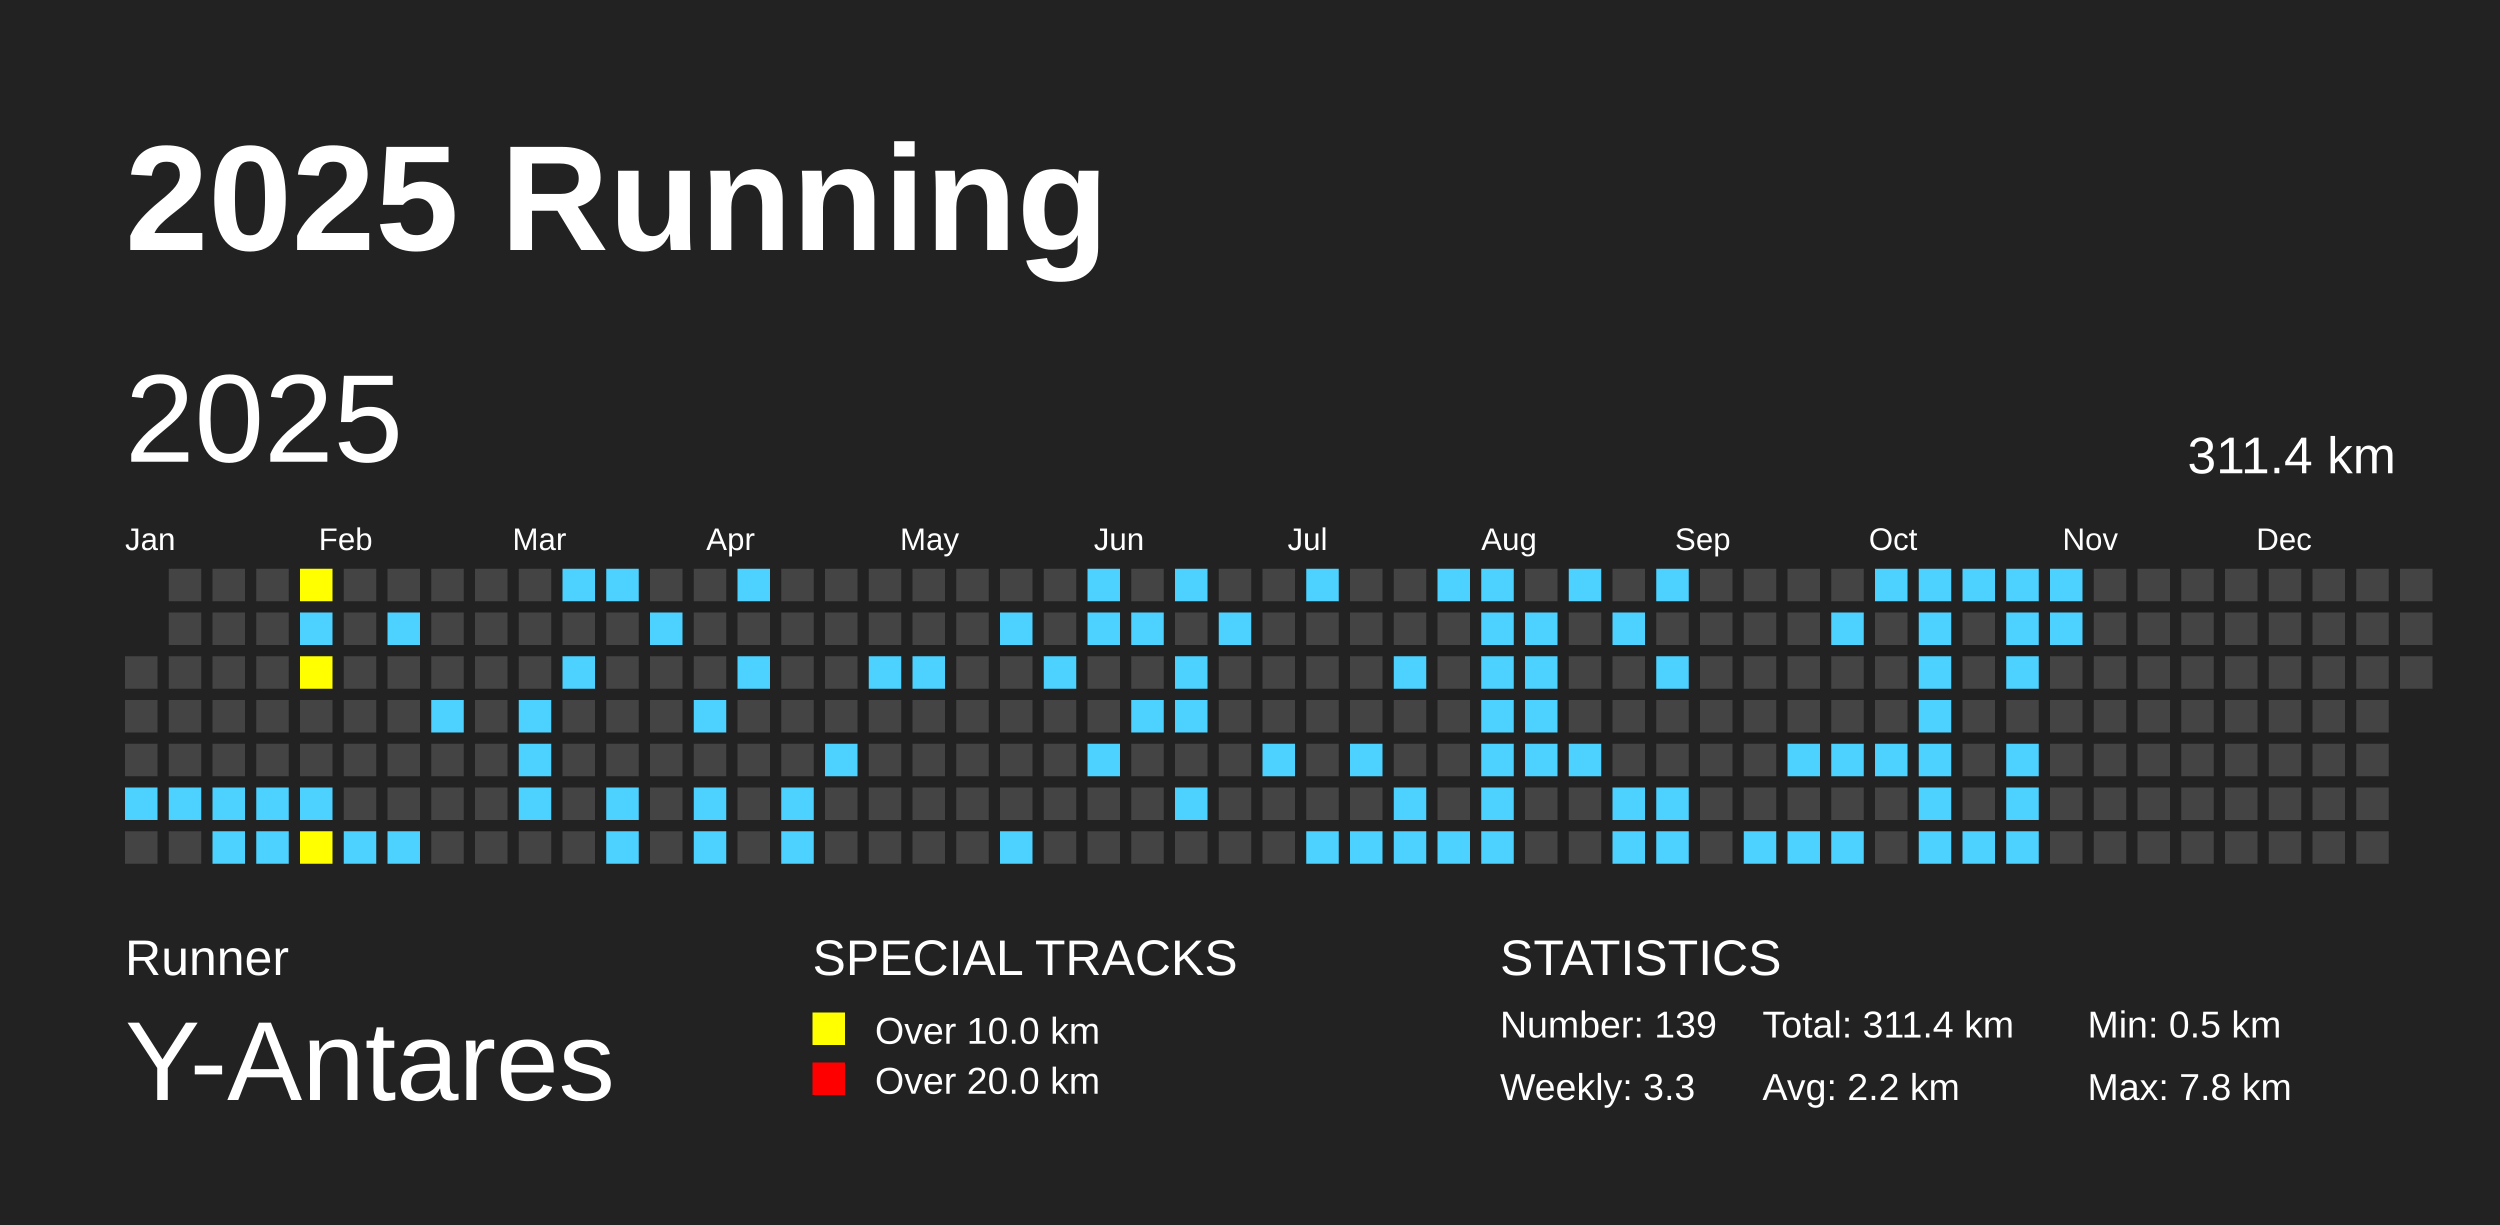
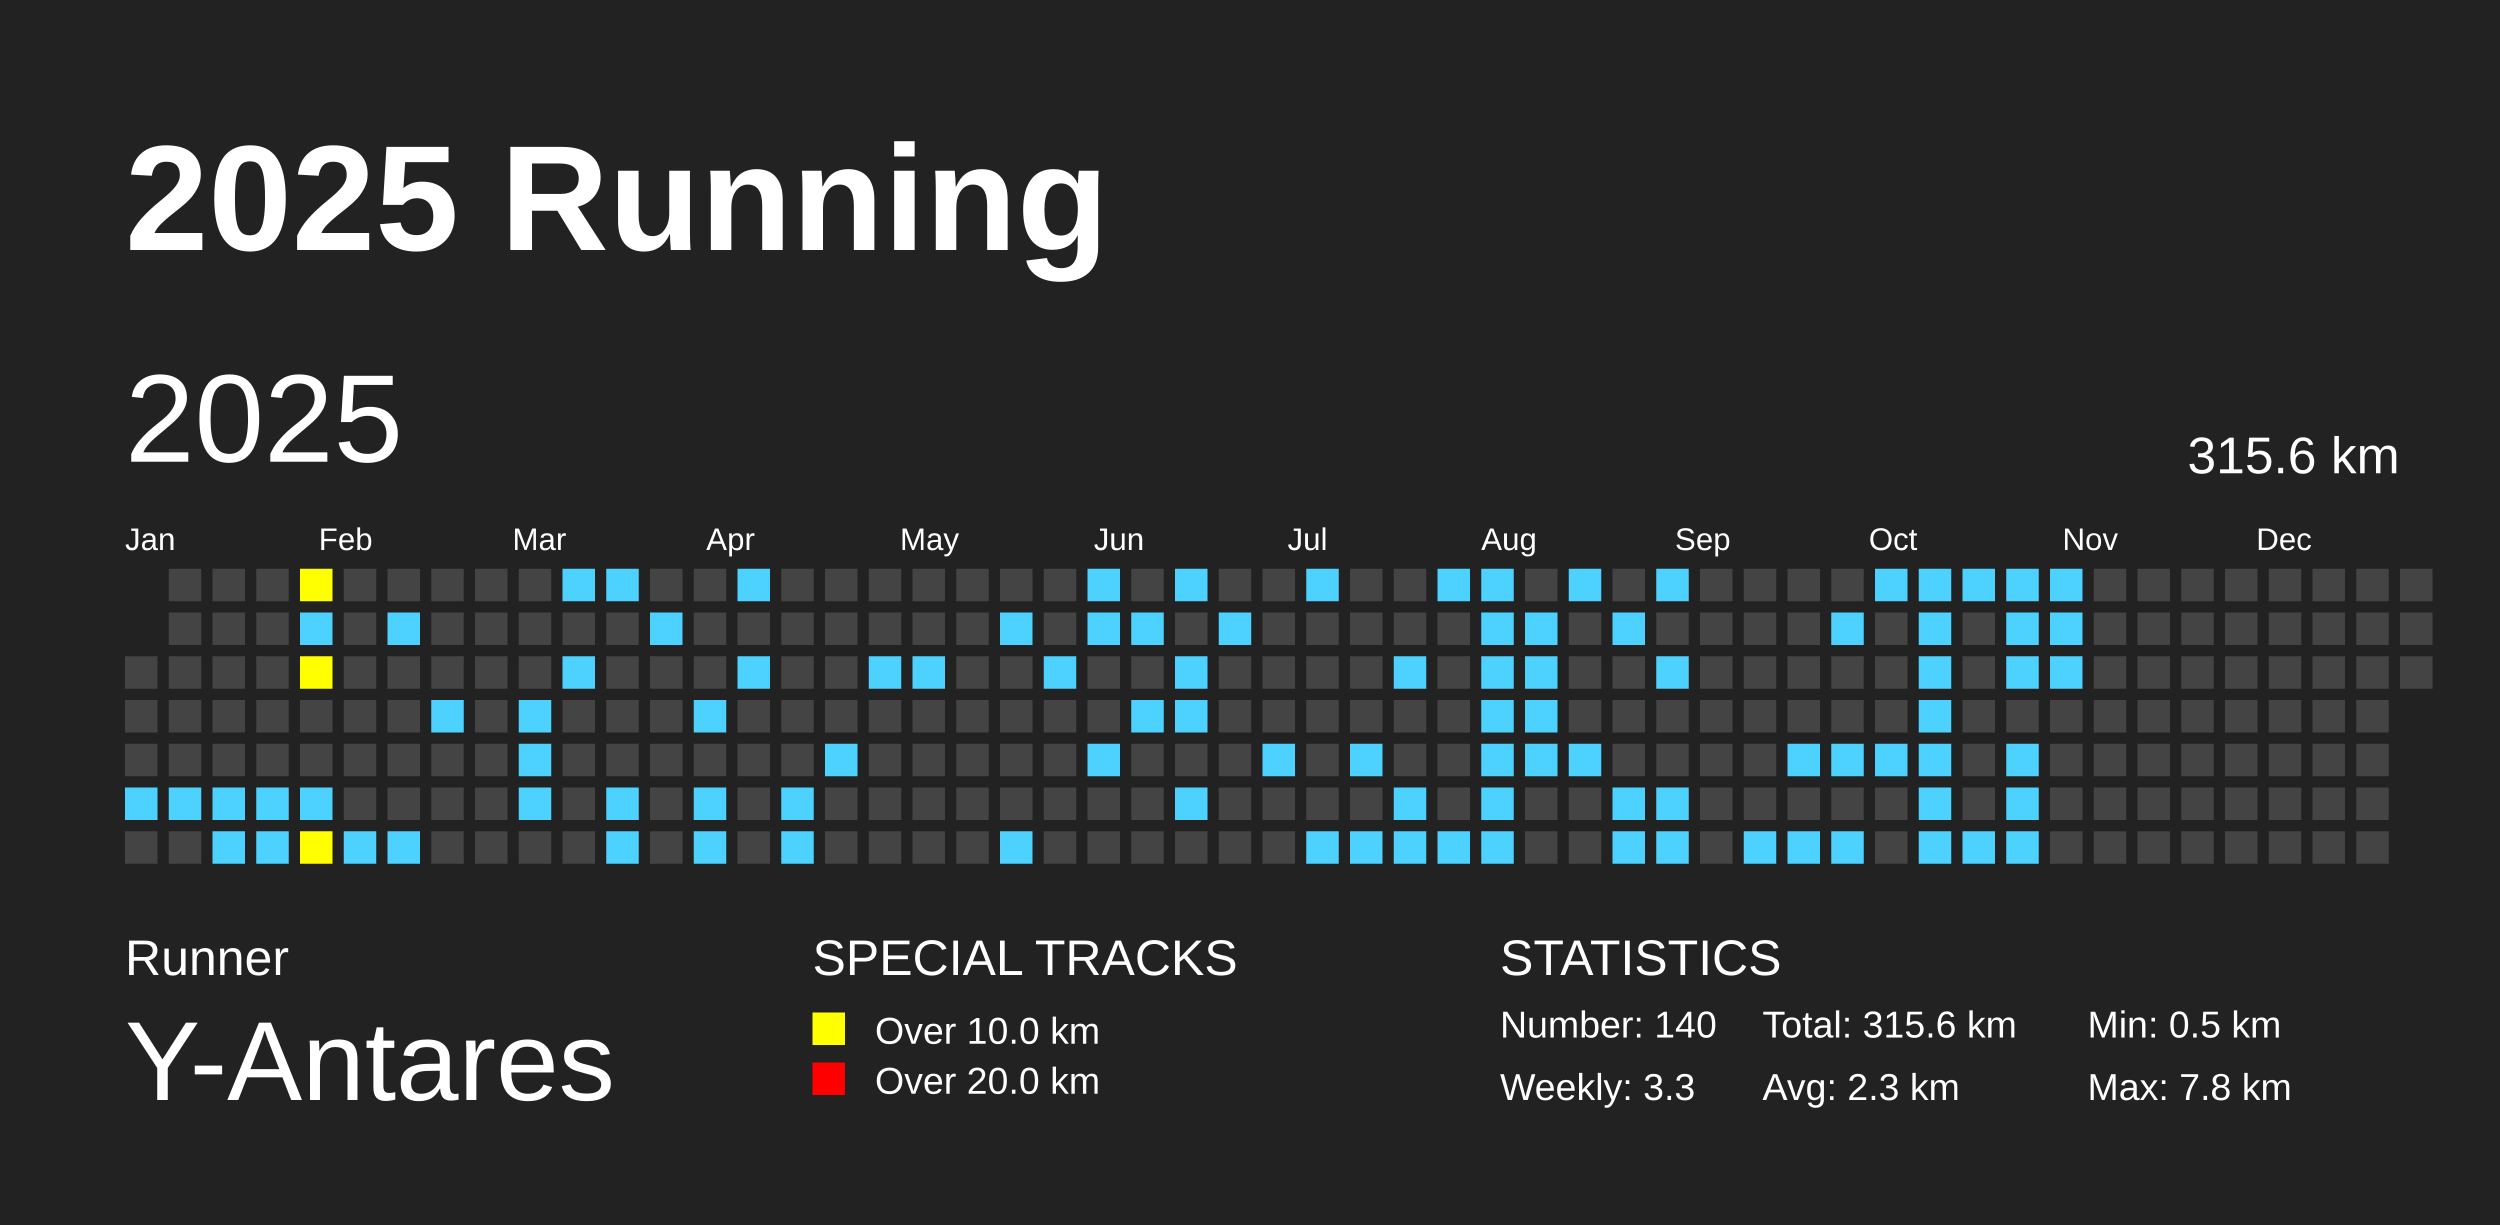
<svg xmlns="http://www.w3.org/2000/svg" baseProfile="full" height="98mm" version="1.1" viewBox="0,0,200,98" width="200mm">
  <defs />
  <rect fill="#222222" height="98" width="200" x="0" y="0" />
  <text fill="#FFFFFF" style="font-size:12px; font-family:Arial; font-weight:bold;" x="10" y="20">2025 Running</text>
  <text fill="#FFFFFF" style="font-size:4px; font-family:Arial" x="10" y="78">Runner</text>
  <text fill="#FFFFFF" style="font-size:9px; font-family:Arial" x="10" y="88">Y-Antares</text>
  <text fill="#FFFFFF" style="font-size:4px; font-family:Arial" x="65" y="78">SPECIAL TRACKS</text>
  <rect fill="yellow" height="2.6" width="2.6" x="65" y="81" />
  <text fill="#FFFFFF" style="font-size:3px; font-family:Arial" x="70" y="83.5">Over 10.0 km</text>
  <rect fill="red" height="2.6" width="2.6" x="65" y="85" />
  <text fill="#FFFFFF" style="font-size:3px; font-family:Arial" x="70" y="87.5">Over 20.0 km</text>
  <text fill="#FFFFFF" style="font-size:4px; font-family:Arial" x="120" y="78">STATISTICS</text>
-   <text fill="#FFFFFF" style="font-size:3px; font-family:Arial" x="120" y="83">Number: 139</text>
+   <text fill="#FFFFFF" style="font-size:3px; font-family:Arial" x="120" y="83">Number: 140</text>
  <text fill="#FFFFFF" style="font-size:3px; font-family:Arial" x="120" y="88">Weekly: 3.3</text>
-   <text fill="#FFFFFF" style="font-size:3px; font-family:Arial" x="141" y="83">Total: 311.4 km</text>
-   <text fill="#FFFFFF" style="font-size:3px; font-family:Arial" x="141" y="88">Avg: 2.2 km</text>
+   <text fill="#FFFFFF" style="font-size:3px; font-family:Arial" x="141" y="83">Total: 315.6 km</text>
+   <text fill="#FFFFFF" style="font-size:3px; font-family:Arial" x="141" y="88">Avg: 2.3 km</text>
  <text fill="#FFFFFF" style="font-size:3px; font-family:Arial" x="167" y="83">Min: 0.5 km</text>
  <text fill="#FFFFFF" style="font-size:3px; font-family:Arial" x="167" y="88">Max: 7.8 km</text>
  <text dominant-baseline="hanging" fill="#FFFFFF" style="font-size:10.0px; font-family:Arial;" x="10" y="30">2025</text>
-   <text dominant-baseline="hanging" fill="#FFFFFF" style="font-size:4.125px; font-family:Arial;" x="175" y="35">311.4 km</text>
+   <text dominant-baseline="hanging" fill="#FFFFFF" style="font-size:4.125px; font-family:Arial;" x="175" y="35">315.6 km</text>
  <text fill="#FFFFFF" style="font-size:2.5px; font-family:Arial" x="10.0" y="44">Jan</text>
  <text fill="#FFFFFF" style="font-size:2.5px; font-family:Arial" x="25.5" y="44">Feb</text>
  <text fill="#FFFFFF" style="font-size:2.5px; font-family:Arial" x="41.0" y="44">Mar</text>
  <text fill="#FFFFFF" style="font-size:2.5px; font-family:Arial" x="56.5" y="44">Apr</text>
  <text fill="#FFFFFF" style="font-size:2.5px; font-family:Arial" x="72.0" y="44">May</text>
  <text fill="#FFFFFF" style="font-size:2.5px; font-family:Arial" x="87.5" y="44">Jun</text>
  <text fill="#FFFFFF" style="font-size:2.5px; font-family:Arial" x="103.0" y="44">Jul</text>
  <text fill="#FFFFFF" style="font-size:2.5px; font-family:Arial" x="118.5" y="44">Aug</text>
  <text fill="#FFFFFF" style="font-size:2.5px; font-family:Arial" x="134.0" y="44">Sep</text>
  <text fill="#FFFFFF" style="font-size:2.5px; font-family:Arial" x="149.5" y="44">Oct</text>
  <text fill="#FFFFFF" style="font-size:2.5px; font-family:Arial" x="165.0" y="44">Nov</text>
  <text fill="#FFFFFF" style="font-size:2.5px; font-family:Arial" x="180.5" y="44">Dec</text>
  <rect fill="#444444" height="2.6" width="2.6" x="10.0" y="52.5" />
  <rect fill="#444444" height="2.6" width="2.6" x="10.0" y="56.0" />
  <rect fill="#444444" height="2.6" width="2.6" x="10.0" y="59.5" />
  <rect fill="#4DD2FF" height="2.6" width="2.6" x="10.0" y="63.0" />
  <rect fill="#444444" height="2.6" width="2.6" x="10.0" y="66.5" />
  <rect fill="#444444" height="2.6" width="2.6" x="13.5" y="45.5" />
  <rect fill="#444444" height="2.6" width="2.6" x="13.5" y="49.0" />
  <rect fill="#444444" height="2.6" width="2.6" x="13.5" y="52.5" />
  <rect fill="#444444" height="2.6" width="2.6" x="13.5" y="56.0" />
  <rect fill="#444444" height="2.6" width="2.6" x="13.5" y="59.5" />
  <rect fill="#4DD2FF" height="2.6" width="2.6" x="13.5" y="63.0" />
  <rect fill="#444444" height="2.6" width="2.6" x="13.5" y="66.5" />
  <rect fill="#444444" height="2.6" width="2.6" x="17.0" y="45.5" />
  <rect fill="#444444" height="2.6" width="2.6" x="17.0" y="49.0" />
  <rect fill="#444444" height="2.6" width="2.6" x="17.0" y="52.5" />
  <rect fill="#444444" height="2.6" width="2.6" x="17.0" y="56.0" />
  <rect fill="#444444" height="2.6" width="2.6" x="17.0" y="59.5" />
  <rect fill="#4DD2FF" height="2.6" width="2.6" x="17.0" y="63.0" />
  <rect fill="#4DD2FF" height="2.6" width="2.6" x="17.0" y="66.5" />
  <rect fill="#444444" height="2.6" width="2.6" x="20.5" y="45.5" />
  <rect fill="#444444" height="2.6" width="2.6" x="20.5" y="49.0" />
  <rect fill="#444444" height="2.6" width="2.6" x="20.5" y="52.5" />
  <rect fill="#444444" height="2.6" width="2.6" x="20.5" y="56.0" />
  <rect fill="#444444" height="2.6" width="2.6" x="20.5" y="59.5" />
  <rect fill="#4DD2FF" height="2.6" width="2.6" x="20.5" y="63.0" />
  <rect fill="#4DD2FF" height="2.6" width="2.6" x="20.5" y="66.5" />
  <rect fill="yellow" height="2.6" width="2.6" x="24.0" y="45.5" />
  <rect fill="#4DD2FF" height="2.6" width="2.6" x="24.0" y="49.0" />
  <rect fill="yellow" height="2.6" width="2.6" x="24.0" y="52.5" />
  <rect fill="#444444" height="2.6" width="2.6" x="24.0" y="56.0" />
  <rect fill="#444444" height="2.6" width="2.6" x="24.0" y="59.5" />
  <rect fill="#4DD2FF" height="2.6" width="2.6" x="24.0" y="63.0" />
  <rect fill="yellow" height="2.6" width="2.6" x="24.0" y="66.5" />
  <rect fill="#444444" height="2.6" width="2.6" x="27.5" y="45.5" />
  <rect fill="#444444" height="2.6" width="2.6" x="27.5" y="49.0" />
  <rect fill="#444444" height="2.6" width="2.6" x="27.5" y="52.5" />
  <rect fill="#444444" height="2.6" width="2.6" x="27.5" y="56.0" />
  <rect fill="#444444" height="2.6" width="2.6" x="27.5" y="59.5" />
  <rect fill="#444444" height="2.6" width="2.6" x="27.5" y="63.0" />
  <rect fill="#4DD2FF" height="2.6" width="2.6" x="27.5" y="66.5" />
  <rect fill="#444444" height="2.6" width="2.6" x="31.0" y="45.5" />
  <rect fill="#4DD2FF" height="2.6" width="2.6" x="31.0" y="49.0" />
  <rect fill="#444444" height="2.6" width="2.6" x="31.0" y="52.5" />
  <rect fill="#444444" height="2.6" width="2.6" x="31.0" y="56.0" />
  <rect fill="#444444" height="2.6" width="2.6" x="31.0" y="59.5" />
  <rect fill="#444444" height="2.6" width="2.6" x="31.0" y="63.0" />
  <rect fill="#4DD2FF" height="2.6" width="2.6" x="31.0" y="66.5" />
  <rect fill="#444444" height="2.6" width="2.6" x="34.5" y="45.5" />
  <rect fill="#444444" height="2.6" width="2.6" x="34.5" y="49.0" />
  <rect fill="#444444" height="2.6" width="2.6" x="34.5" y="52.5" />
  <rect fill="#4DD2FF" height="2.6" width="2.6" x="34.5" y="56.0" />
  <rect fill="#444444" height="2.6" width="2.6" x="34.5" y="59.5" />
  <rect fill="#444444" height="2.6" width="2.6" x="34.5" y="63.0" />
  <rect fill="#444444" height="2.6" width="2.6" x="34.5" y="66.5" />
  <rect fill="#444444" height="2.6" width="2.6" x="38.0" y="45.5" />
  <rect fill="#444444" height="2.6" width="2.6" x="38.0" y="49.0" />
  <rect fill="#444444" height="2.6" width="2.6" x="38.0" y="52.5" />
  <rect fill="#444444" height="2.6" width="2.6" x="38.0" y="56.0" />
  <rect fill="#444444" height="2.6" width="2.6" x="38.0" y="59.5" />
  <rect fill="#444444" height="2.6" width="2.6" x="38.0" y="63.0" />
  <rect fill="#444444" height="2.6" width="2.6" x="38.0" y="66.5" />
  <rect fill="#444444" height="2.6" width="2.6" x="41.5" y="45.5" />
  <rect fill="#444444" height="2.6" width="2.6" x="41.5" y="49.0" />
  <rect fill="#444444" height="2.6" width="2.6" x="41.5" y="52.5" />
  <rect fill="#4DD2FF" height="2.6" width="2.6" x="41.5" y="56.0" />
  <rect fill="#4DD2FF" height="2.6" width="2.6" x="41.5" y="59.5" />
  <rect fill="#4DD2FF" height="2.6" width="2.6" x="41.5" y="63.0" />
  <rect fill="#444444" height="2.6" width="2.6" x="41.5" y="66.5" />
  <rect fill="#4DD2FF" height="2.6" width="2.6" x="45.0" y="45.5" />
  <rect fill="#444444" height="2.6" width="2.6" x="45.0" y="49.0" />
  <rect fill="#4DD2FF" height="2.6" width="2.6" x="45.0" y="52.5" />
  <rect fill="#444444" height="2.6" width="2.6" x="45.0" y="56.0" />
  <rect fill="#444444" height="2.6" width="2.6" x="45.0" y="59.5" />
  <rect fill="#444444" height="2.6" width="2.6" x="45.0" y="63.0" />
  <rect fill="#444444" height="2.6" width="2.6" x="45.0" y="66.5" />
  <rect fill="#4DD2FF" height="2.6" width="2.6" x="48.5" y="45.5" />
  <rect fill="#444444" height="2.6" width="2.6" x="48.5" y="49.0" />
  <rect fill="#444444" height="2.6" width="2.6" x="48.5" y="52.5" />
  <rect fill="#444444" height="2.6" width="2.6" x="48.5" y="56.0" />
  <rect fill="#444444" height="2.6" width="2.6" x="48.5" y="59.5" />
  <rect fill="#4DD2FF" height="2.6" width="2.6" x="48.5" y="63.0" />
  <rect fill="#4DD2FF" height="2.6" width="2.6" x="48.5" y="66.5" />
  <rect fill="#444444" height="2.6" width="2.6" x="52.0" y="45.5" />
  <rect fill="#4DD2FF" height="2.6" width="2.6" x="52.0" y="49.0" />
  <rect fill="#444444" height="2.6" width="2.6" x="52.0" y="52.5" />
  <rect fill="#444444" height="2.6" width="2.6" x="52.0" y="56.0" />
  <rect fill="#444444" height="2.6" width="2.6" x="52.0" y="59.5" />
  <rect fill="#444444" height="2.6" width="2.6" x="52.0" y="63.0" />
  <rect fill="#444444" height="2.6" width="2.6" x="52.0" y="66.5" />
  <rect fill="#444444" height="2.6" width="2.6" x="55.5" y="45.5" />
  <rect fill="#444444" height="2.6" width="2.6" x="55.5" y="49.0" />
  <rect fill="#444444" height="2.6" width="2.6" x="55.5" y="52.5" />
  <rect fill="#4DD2FF" height="2.6" width="2.6" x="55.5" y="56.0" />
  <rect fill="#444444" height="2.6" width="2.6" x="55.5" y="59.5" />
  <rect fill="#4DD2FF" height="2.6" width="2.6" x="55.5" y="63.0" />
  <rect fill="#4DD2FF" height="2.6" width="2.6" x="55.5" y="66.5" />
  <rect fill="#4DD2FF" height="2.6" width="2.6" x="59.0" y="45.5" />
  <rect fill="#444444" height="2.6" width="2.6" x="59.0" y="49.0" />
  <rect fill="#4DD2FF" height="2.6" width="2.6" x="59.0" y="52.5" />
  <rect fill="#444444" height="2.6" width="2.6" x="59.0" y="56.0" />
  <rect fill="#444444" height="2.6" width="2.6" x="59.0" y="59.5" />
  <rect fill="#444444" height="2.6" width="2.6" x="59.0" y="63.0" />
  <rect fill="#444444" height="2.6" width="2.6" x="59.0" y="66.5" />
  <rect fill="#444444" height="2.6" width="2.6" x="62.5" y="45.5" />
  <rect fill="#444444" height="2.6" width="2.6" x="62.5" y="49.0" />
  <rect fill="#444444" height="2.6" width="2.6" x="62.5" y="52.5" />
  <rect fill="#444444" height="2.6" width="2.6" x="62.5" y="56.0" />
  <rect fill="#444444" height="2.6" width="2.6" x="62.5" y="59.5" />
  <rect fill="#4DD2FF" height="2.6" width="2.6" x="62.5" y="63.0" />
  <rect fill="#4DD2FF" height="2.6" width="2.6" x="62.5" y="66.5" />
  <rect fill="#444444" height="2.6" width="2.6" x="66.0" y="45.5" />
  <rect fill="#444444" height="2.6" width="2.6" x="66.0" y="49.0" />
  <rect fill="#444444" height="2.6" width="2.6" x="66.0" y="52.5" />
  <rect fill="#444444" height="2.6" width="2.6" x="66.0" y="56.0" />
  <rect fill="#4DD2FF" height="2.6" width="2.6" x="66.0" y="59.5" />
  <rect fill="#444444" height="2.6" width="2.6" x="66.0" y="63.0" />
  <rect fill="#444444" height="2.6" width="2.6" x="66.0" y="66.5" />
  <rect fill="#444444" height="2.6" width="2.6" x="69.5" y="45.5" />
  <rect fill="#444444" height="2.6" width="2.6" x="69.5" y="49.0" />
  <rect fill="#4DD2FF" height="2.6" width="2.6" x="69.5" y="52.5" />
  <rect fill="#444444" height="2.6" width="2.6" x="69.5" y="56.0" />
  <rect fill="#444444" height="2.6" width="2.6" x="69.5" y="59.5" />
  <rect fill="#444444" height="2.6" width="2.6" x="69.5" y="63.0" />
  <rect fill="#444444" height="2.6" width="2.6" x="69.5" y="66.5" />
  <rect fill="#444444" height="2.6" width="2.6" x="73.0" y="45.5" />
  <rect fill="#444444" height="2.6" width="2.6" x="73.0" y="49.0" />
  <rect fill="#4DD2FF" height="2.6" width="2.6" x="73.0" y="52.5" />
  <rect fill="#444444" height="2.6" width="2.6" x="73.0" y="56.0" />
  <rect fill="#444444" height="2.6" width="2.6" x="73.0" y="59.5" />
  <rect fill="#444444" height="2.6" width="2.6" x="73.0" y="63.0" />
  <rect fill="#444444" height="2.6" width="2.6" x="73.0" y="66.5" />
  <rect fill="#444444" height="2.6" width="2.6" x="76.5" y="45.5" />
  <rect fill="#444444" height="2.6" width="2.6" x="76.5" y="49.0" />
  <rect fill="#444444" height="2.6" width="2.6" x="76.5" y="52.5" />
  <rect fill="#444444" height="2.6" width="2.6" x="76.5" y="56.0" />
  <rect fill="#444444" height="2.6" width="2.6" x="76.5" y="59.5" />
  <rect fill="#444444" height="2.6" width="2.6" x="76.5" y="63.0" />
  <rect fill="#444444" height="2.6" width="2.6" x="76.5" y="66.5" />
  <rect fill="#444444" height="2.6" width="2.6" x="80.0" y="45.5" />
  <rect fill="#4DD2FF" height="2.6" width="2.6" x="80.0" y="49.0" />
  <rect fill="#444444" height="2.6" width="2.6" x="80.0" y="52.5" />
  <rect fill="#444444" height="2.6" width="2.6" x="80.0" y="56.0" />
  <rect fill="#444444" height="2.6" width="2.6" x="80.0" y="59.5" />
  <rect fill="#444444" height="2.6" width="2.6" x="80.0" y="63.0" />
  <rect fill="#4DD2FF" height="2.6" width="2.6" x="80.0" y="66.5" />
  <rect fill="#444444" height="2.6" width="2.6" x="83.5" y="45.5" />
  <rect fill="#444444" height="2.6" width="2.6" x="83.5" y="49.0" />
  <rect fill="#4DD2FF" height="2.6" width="2.6" x="83.5" y="52.5" />
  <rect fill="#444444" height="2.6" width="2.6" x="83.5" y="56.0" />
  <rect fill="#444444" height="2.6" width="2.6" x="83.5" y="59.5" />
  <rect fill="#444444" height="2.6" width="2.6" x="83.5" y="63.0" />
  <rect fill="#444444" height="2.6" width="2.6" x="83.5" y="66.5" />
  <rect fill="#4DD2FF" height="2.6" width="2.6" x="87.0" y="45.5" />
  <rect fill="#4DD2FF" height="2.6" width="2.6" x="87.0" y="49.0" />
  <rect fill="#444444" height="2.6" width="2.6" x="87.0" y="52.5" />
  <rect fill="#444444" height="2.6" width="2.6" x="87.0" y="56.0" />
  <rect fill="#4DD2FF" height="2.6" width="2.6" x="87.0" y="59.5" />
  <rect fill="#444444" height="2.6" width="2.6" x="87.0" y="63.0" />
  <rect fill="#444444" height="2.6" width="2.6" x="87.0" y="66.5" />
  <rect fill="#444444" height="2.6" width="2.6" x="90.5" y="45.5" />
  <rect fill="#4DD2FF" height="2.6" width="2.6" x="90.5" y="49.0" />
  <rect fill="#444444" height="2.6" width="2.6" x="90.5" y="52.5" />
  <rect fill="#4DD2FF" height="2.6" width="2.6" x="90.5" y="56.0" />
  <rect fill="#444444" height="2.6" width="2.6" x="90.5" y="59.5" />
  <rect fill="#444444" height="2.6" width="2.6" x="90.5" y="63.0" />
  <rect fill="#444444" height="2.6" width="2.6" x="90.5" y="66.5" />
  <rect fill="#4DD2FF" height="2.6" width="2.6" x="94.0" y="45.5" />
  <rect fill="#444444" height="2.6" width="2.6" x="94.0" y="49.0" />
  <rect fill="#4DD2FF" height="2.6" width="2.6" x="94.0" y="52.5" />
  <rect fill="#4DD2FF" height="2.6" width="2.6" x="94.0" y="56.0" />
  <rect fill="#444444" height="2.6" width="2.6" x="94.0" y="59.5" />
  <rect fill="#4DD2FF" height="2.6" width="2.6" x="94.0" y="63.0" />
  <rect fill="#444444" height="2.6" width="2.6" x="94.0" y="66.5" />
  <rect fill="#444444" height="2.6" width="2.6" x="97.5" y="45.5" />
  <rect fill="#4DD2FF" height="2.6" width="2.6" x="97.5" y="49.0" />
  <rect fill="#444444" height="2.6" width="2.6" x="97.5" y="52.5" />
  <rect fill="#444444" height="2.6" width="2.6" x="97.5" y="56.0" />
  <rect fill="#444444" height="2.6" width="2.6" x="97.5" y="59.5" />
  <rect fill="#444444" height="2.6" width="2.6" x="97.5" y="63.0" />
  <rect fill="#444444" height="2.6" width="2.6" x="97.5" y="66.5" />
  <rect fill="#444444" height="2.6" width="2.6" x="101.0" y="45.5" />
  <rect fill="#444444" height="2.6" width="2.6" x="101.0" y="49.0" />
  <rect fill="#444444" height="2.6" width="2.6" x="101.0" y="52.5" />
  <rect fill="#444444" height="2.6" width="2.6" x="101.0" y="56.0" />
  <rect fill="#4DD2FF" height="2.6" width="2.6" x="101.0" y="59.5" />
  <rect fill="#444444" height="2.6" width="2.6" x="101.0" y="63.0" />
  <rect fill="#444444" height="2.6" width="2.6" x="101.0" y="66.5" />
  <rect fill="#4DD2FF" height="2.6" width="2.6" x="104.5" y="45.5" />
  <rect fill="#444444" height="2.6" width="2.6" x="104.5" y="49.0" />
  <rect fill="#444444" height="2.6" width="2.6" x="104.5" y="52.5" />
  <rect fill="#444444" height="2.6" width="2.6" x="104.5" y="56.0" />
  <rect fill="#444444" height="2.6" width="2.6" x="104.5" y="59.5" />
  <rect fill="#444444" height="2.6" width="2.6" x="104.5" y="63.0" />
  <rect fill="#4DD2FF" height="2.6" width="2.6" x="104.5" y="66.5" />
  <rect fill="#444444" height="2.6" width="2.6" x="108.0" y="45.5" />
  <rect fill="#444444" height="2.6" width="2.6" x="108.0" y="49.0" />
  <rect fill="#444444" height="2.6" width="2.6" x="108.0" y="52.5" />
  <rect fill="#444444" height="2.6" width="2.6" x="108.0" y="56.0" />
  <rect fill="#4DD2FF" height="2.6" width="2.6" x="108.0" y="59.5" />
  <rect fill="#444444" height="2.6" width="2.6" x="108.0" y="63.0" />
  <rect fill="#4DD2FF" height="2.6" width="2.6" x="108.0" y="66.5" />
  <rect fill="#444444" height="2.6" width="2.6" x="111.5" y="45.5" />
  <rect fill="#444444" height="2.6" width="2.6" x="111.5" y="49.0" />
  <rect fill="#4DD2FF" height="2.6" width="2.6" x="111.5" y="52.5" />
  <rect fill="#444444" height="2.6" width="2.6" x="111.5" y="56.0" />
  <rect fill="#444444" height="2.6" width="2.6" x="111.5" y="59.5" />
  <rect fill="#4DD2FF" height="2.6" width="2.6" x="111.5" y="63.0" />
  <rect fill="#4DD2FF" height="2.6" width="2.6" x="111.5" y="66.5" />
  <rect fill="#4DD2FF" height="2.6" width="2.6" x="115.0" y="45.5" />
  <rect fill="#444444" height="2.6" width="2.6" x="115.0" y="49.0" />
  <rect fill="#444444" height="2.6" width="2.6" x="115.0" y="52.5" />
  <rect fill="#444444" height="2.6" width="2.6" x="115.0" y="56.0" />
  <rect fill="#444444" height="2.6" width="2.6" x="115.0" y="59.5" />
  <rect fill="#444444" height="2.6" width="2.6" x="115.0" y="63.0" />
  <rect fill="#4DD2FF" height="2.6" width="2.6" x="115.0" y="66.5" />
  <rect fill="#4DD2FF" height="2.6" width="2.6" x="118.5" y="45.5" />
  <rect fill="#4DD2FF" height="2.6" width="2.6" x="118.5" y="49.0" />
  <rect fill="#4DD2FF" height="2.6" width="2.6" x="118.5" y="52.5" />
  <rect fill="#4DD2FF" height="2.6" width="2.6" x="118.5" y="56.0" />
  <rect fill="#4DD2FF" height="2.6" width="2.6" x="118.5" y="59.5" />
  <rect fill="#4DD2FF" height="2.6" width="2.6" x="118.5" y="63.0" />
  <rect fill="#4DD2FF" height="2.6" width="2.6" x="118.5" y="66.5" />
  <rect fill="#444444" height="2.6" width="2.6" x="122.0" y="45.5" />
  <rect fill="#4DD2FF" height="2.6" width="2.6" x="122.0" y="49.0" />
  <rect fill="#4DD2FF" height="2.6" width="2.6" x="122.0" y="52.5" />
  <rect fill="#4DD2FF" height="2.6" width="2.6" x="122.0" y="56.0" />
  <rect fill="#4DD2FF" height="2.6" width="2.6" x="122.0" y="59.5" />
  <rect fill="#444444" height="2.6" width="2.6" x="122.0" y="63.0" />
  <rect fill="#444444" height="2.6" width="2.6" x="122.0" y="66.5" />
  <rect fill="#4DD2FF" height="2.6" width="2.6" x="125.5" y="45.5" />
  <rect fill="#444444" height="2.6" width="2.6" x="125.5" y="49.0" />
  <rect fill="#444444" height="2.6" width="2.6" x="125.5" y="52.5" />
  <rect fill="#444444" height="2.6" width="2.6" x="125.5" y="56.0" />
  <rect fill="#4DD2FF" height="2.6" width="2.6" x="125.5" y="59.5" />
  <rect fill="#444444" height="2.6" width="2.6" x="125.5" y="63.0" />
  <rect fill="#444444" height="2.6" width="2.6" x="125.5" y="66.5" />
  <rect fill="#444444" height="2.6" width="2.6" x="129.0" y="45.5" />
  <rect fill="#4DD2FF" height="2.6" width="2.6" x="129.0" y="49.0" />
  <rect fill="#444444" height="2.6" width="2.6" x="129.0" y="52.5" />
  <rect fill="#444444" height="2.6" width="2.6" x="129.0" y="56.0" />
  <rect fill="#444444" height="2.6" width="2.6" x="129.0" y="59.5" />
  <rect fill="#4DD2FF" height="2.6" width="2.6" x="129.0" y="63.0" />
  <rect fill="#4DD2FF" height="2.6" width="2.6" x="129.0" y="66.5" />
  <rect fill="#4DD2FF" height="2.6" width="2.6" x="132.5" y="45.5" />
  <rect fill="#444444" height="2.6" width="2.6" x="132.5" y="49.0" />
  <rect fill="#4DD2FF" height="2.6" width="2.6" x="132.5" y="52.5" />
  <rect fill="#444444" height="2.6" width="2.6" x="132.5" y="56.0" />
  <rect fill="#444444" height="2.6" width="2.6" x="132.5" y="59.5" />
  <rect fill="#4DD2FF" height="2.6" width="2.6" x="132.5" y="63.0" />
  <rect fill="#4DD2FF" height="2.6" width="2.6" x="132.5" y="66.5" />
  <rect fill="#444444" height="2.6" width="2.6" x="136.0" y="45.5" />
  <rect fill="#444444" height="2.6" width="2.6" x="136.0" y="49.0" />
  <rect fill="#444444" height="2.6" width="2.6" x="136.0" y="52.5" />
  <rect fill="#444444" height="2.6" width="2.6" x="136.0" y="56.0" />
  <rect fill="#444444" height="2.6" width="2.6" x="136.0" y="59.5" />
  <rect fill="#444444" height="2.6" width="2.6" x="136.0" y="63.0" />
  <rect fill="#444444" height="2.6" width="2.6" x="136.0" y="66.5" />
  <rect fill="#444444" height="2.6" width="2.6" x="139.5" y="45.5" />
  <rect fill="#444444" height="2.6" width="2.6" x="139.5" y="49.0" />
  <rect fill="#444444" height="2.6" width="2.6" x="139.5" y="52.5" />
  <rect fill="#444444" height="2.6" width="2.6" x="139.5" y="56.0" />
  <rect fill="#444444" height="2.6" width="2.6" x="139.5" y="59.5" />
  <rect fill="#444444" height="2.6" width="2.6" x="139.5" y="63.0" />
  <rect fill="#4DD2FF" height="2.6" width="2.6" x="139.5" y="66.5" />
  <rect fill="#444444" height="2.6" width="2.6" x="143.0" y="45.5" />
  <rect fill="#444444" height="2.6" width="2.6" x="143.0" y="49.0" />
  <rect fill="#444444" height="2.6" width="2.6" x="143.0" y="52.5" />
  <rect fill="#444444" height="2.6" width="2.6" x="143.0" y="56.0" />
  <rect fill="#4DD2FF" height="2.6" width="2.6" x="143.0" y="59.5" />
  <rect fill="#444444" height="2.6" width="2.6" x="143.0" y="63.0" />
  <rect fill="#4DD2FF" height="2.6" width="2.6" x="143.0" y="66.5" />
  <rect fill="#444444" height="2.6" width="2.6" x="146.5" y="45.5" />
  <rect fill="#4DD2FF" height="2.6" width="2.6" x="146.5" y="49.0" />
  <rect fill="#444444" height="2.6" width="2.6" x="146.5" y="52.5" />
  <rect fill="#444444" height="2.6" width="2.6" x="146.5" y="56.0" />
  <rect fill="#4DD2FF" height="2.6" width="2.6" x="146.5" y="59.5" />
  <rect fill="#444444" height="2.6" width="2.6" x="146.5" y="63.0" />
  <rect fill="#4DD2FF" height="2.6" width="2.6" x="146.5" y="66.5" />
  <rect fill="#4DD2FF" height="2.6" width="2.6" x="150.0" y="45.5" />
  <rect fill="#444444" height="2.6" width="2.6" x="150.0" y="49.0" />
  <rect fill="#444444" height="2.6" width="2.6" x="150.0" y="52.5" />
  <rect fill="#444444" height="2.6" width="2.6" x="150.0" y="56.0" />
  <rect fill="#4DD2FF" height="2.6" width="2.6" x="150.0" y="59.5" />
  <rect fill="#444444" height="2.6" width="2.6" x="150.0" y="63.0" />
  <rect fill="#444444" height="2.6" width="2.6" x="150.0" y="66.5" />
  <rect fill="#4DD2FF" height="2.6" width="2.6" x="153.5" y="45.5" />
  <rect fill="#4DD2FF" height="2.6" width="2.6" x="153.5" y="49.0" />
  <rect fill="#4DD2FF" height="2.6" width="2.6" x="153.5" y="52.5" />
  <rect fill="#4DD2FF" height="2.6" width="2.6" x="153.5" y="56.0" />
  <rect fill="#4DD2FF" height="2.6" width="2.6" x="153.5" y="59.5" />
  <rect fill="#4DD2FF" height="2.6" width="2.6" x="153.5" y="63.0" />
  <rect fill="#4DD2FF" height="2.6" width="2.6" x="153.5" y="66.5" />
  <rect fill="#4DD2FF" height="2.6" width="2.6" x="157.0" y="45.5" />
  <rect fill="#444444" height="2.6" width="2.6" x="157.0" y="49.0" />
  <rect fill="#444444" height="2.6" width="2.6" x="157.0" y="52.5" />
  <rect fill="#444444" height="2.6" width="2.6" x="157.0" y="56.0" />
  <rect fill="#444444" height="2.6" width="2.6" x="157.0" y="59.5" />
  <rect fill="#444444" height="2.6" width="2.6" x="157.0" y="63.0" />
  <rect fill="#4DD2FF" height="2.6" width="2.6" x="157.0" y="66.5" />
  <rect fill="#4DD2FF" height="2.6" width="2.6" x="160.5" y="45.5" />
  <rect fill="#4DD2FF" height="2.6" width="2.6" x="160.5" y="49.0" />
  <rect fill="#4DD2FF" height="2.6" width="2.6" x="160.5" y="52.5" />
  <rect fill="#444444" height="2.6" width="2.6" x="160.5" y="56.0" />
  <rect fill="#4DD2FF" height="2.6" width="2.6" x="160.5" y="59.5" />
  <rect fill="#4DD2FF" height="2.6" width="2.6" x="160.5" y="63.0" />
  <rect fill="#4DD2FF" height="2.6" width="2.6" x="160.5" y="66.5" />
  <rect fill="#4DD2FF" height="2.6" width="2.6" x="164.0" y="45.5" />
  <rect fill="#4DD2FF" height="2.6" width="2.6" x="164.0" y="49.0" />
-   <rect fill="#444444" height="2.6" width="2.6" x="164.0" y="52.5" />
+   <rect fill="#4DD2FF" height="2.6" width="2.6" x="164.0" y="52.5" />
  <rect fill="#444444" height="2.6" width="2.6" x="164.0" y="56.0" />
  <rect fill="#444444" height="2.6" width="2.6" x="164.0" y="59.5" />
  <rect fill="#444444" height="2.6" width="2.6" x="164.0" y="63.0" />
  <rect fill="#444444" height="2.6" width="2.6" x="164.0" y="66.5" />
  <rect fill="#444444" height="2.6" width="2.6" x="167.5" y="45.5" />
  <rect fill="#444444" height="2.6" width="2.6" x="167.5" y="49.0" />
  <rect fill="#444444" height="2.6" width="2.6" x="167.5" y="52.5" />
  <rect fill="#444444" height="2.6" width="2.6" x="167.5" y="56.0" />
  <rect fill="#444444" height="2.6" width="2.6" x="167.5" y="59.5" />
  <rect fill="#444444" height="2.6" width="2.6" x="167.5" y="63.0" />
  <rect fill="#444444" height="2.6" width="2.6" x="167.5" y="66.5" />
  <rect fill="#444444" height="2.6" width="2.6" x="171.0" y="45.5" />
  <rect fill="#444444" height="2.6" width="2.6" x="171.0" y="49.0" />
  <rect fill="#444444" height="2.6" width="2.6" x="171.0" y="52.5" />
  <rect fill="#444444" height="2.6" width="2.6" x="171.0" y="56.0" />
  <rect fill="#444444" height="2.6" width="2.6" x="171.0" y="59.5" />
  <rect fill="#444444" height="2.6" width="2.6" x="171.0" y="63.0" />
  <rect fill="#444444" height="2.6" width="2.6" x="171.0" y="66.5" />
  <rect fill="#444444" height="2.6" width="2.6" x="174.5" y="45.5" />
  <rect fill="#444444" height="2.6" width="2.6" x="174.5" y="49.0" />
  <rect fill="#444444" height="2.6" width="2.6" x="174.5" y="52.5" />
  <rect fill="#444444" height="2.6" width="2.6" x="174.5" y="56.0" />
  <rect fill="#444444" height="2.6" width="2.6" x="174.5" y="59.5" />
  <rect fill="#444444" height="2.6" width="2.6" x="174.5" y="63.0" />
  <rect fill="#444444" height="2.6" width="2.6" x="174.5" y="66.5" />
  <rect fill="#444444" height="2.6" width="2.6" x="178.0" y="45.5" />
  <rect fill="#444444" height="2.6" width="2.6" x="178.0" y="49.0" />
  <rect fill="#444444" height="2.6" width="2.6" x="178.0" y="52.5" />
  <rect fill="#444444" height="2.6" width="2.6" x="178.0" y="56.0" />
  <rect fill="#444444" height="2.6" width="2.6" x="178.0" y="59.5" />
  <rect fill="#444444" height="2.6" width="2.6" x="178.0" y="63.0" />
  <rect fill="#444444" height="2.6" width="2.6" x="178.0" y="66.5" />
  <rect fill="#444444" height="2.6" width="2.6" x="181.5" y="45.5" />
  <rect fill="#444444" height="2.6" width="2.6" x="181.5" y="49.0" />
  <rect fill="#444444" height="2.6" width="2.6" x="181.5" y="52.5" />
  <rect fill="#444444" height="2.6" width="2.6" x="181.5" y="56.0" />
  <rect fill="#444444" height="2.6" width="2.6" x="181.5" y="59.5" />
  <rect fill="#444444" height="2.6" width="2.6" x="181.5" y="63.0" />
  <rect fill="#444444" height="2.6" width="2.6" x="181.5" y="66.5" />
  <rect fill="#444444" height="2.6" width="2.6" x="185.0" y="45.5" />
  <rect fill="#444444" height="2.6" width="2.6" x="185.0" y="49.0" />
  <rect fill="#444444" height="2.6" width="2.6" x="185.0" y="52.5" />
  <rect fill="#444444" height="2.6" width="2.6" x="185.0" y="56.0" />
  <rect fill="#444444" height="2.6" width="2.6" x="185.0" y="59.5" />
  <rect fill="#444444" height="2.6" width="2.6" x="185.0" y="63.0" />
  <rect fill="#444444" height="2.6" width="2.6" x="185.0" y="66.5" />
  <rect fill="#444444" height="2.6" width="2.6" x="188.5" y="45.5" />
  <rect fill="#444444" height="2.6" width="2.6" x="188.5" y="49.0" />
  <rect fill="#444444" height="2.6" width="2.6" x="188.5" y="52.5" />
  <rect fill="#444444" height="2.6" width="2.6" x="188.5" y="56.0" />
  <rect fill="#444444" height="2.6" width="2.6" x="188.5" y="59.5" />
  <rect fill="#444444" height="2.6" width="2.6" x="188.5" y="63.0" />
  <rect fill="#444444" height="2.6" width="2.6" x="188.5" y="66.5" />
  <rect fill="#444444" height="2.6" width="2.6" x="192.0" y="45.5" />
  <rect fill="#444444" height="2.6" width="2.6" x="192.0" y="49.0" />
  <rect fill="#444444" height="2.6" width="2.6" x="192.0" y="52.5" />
</svg>
